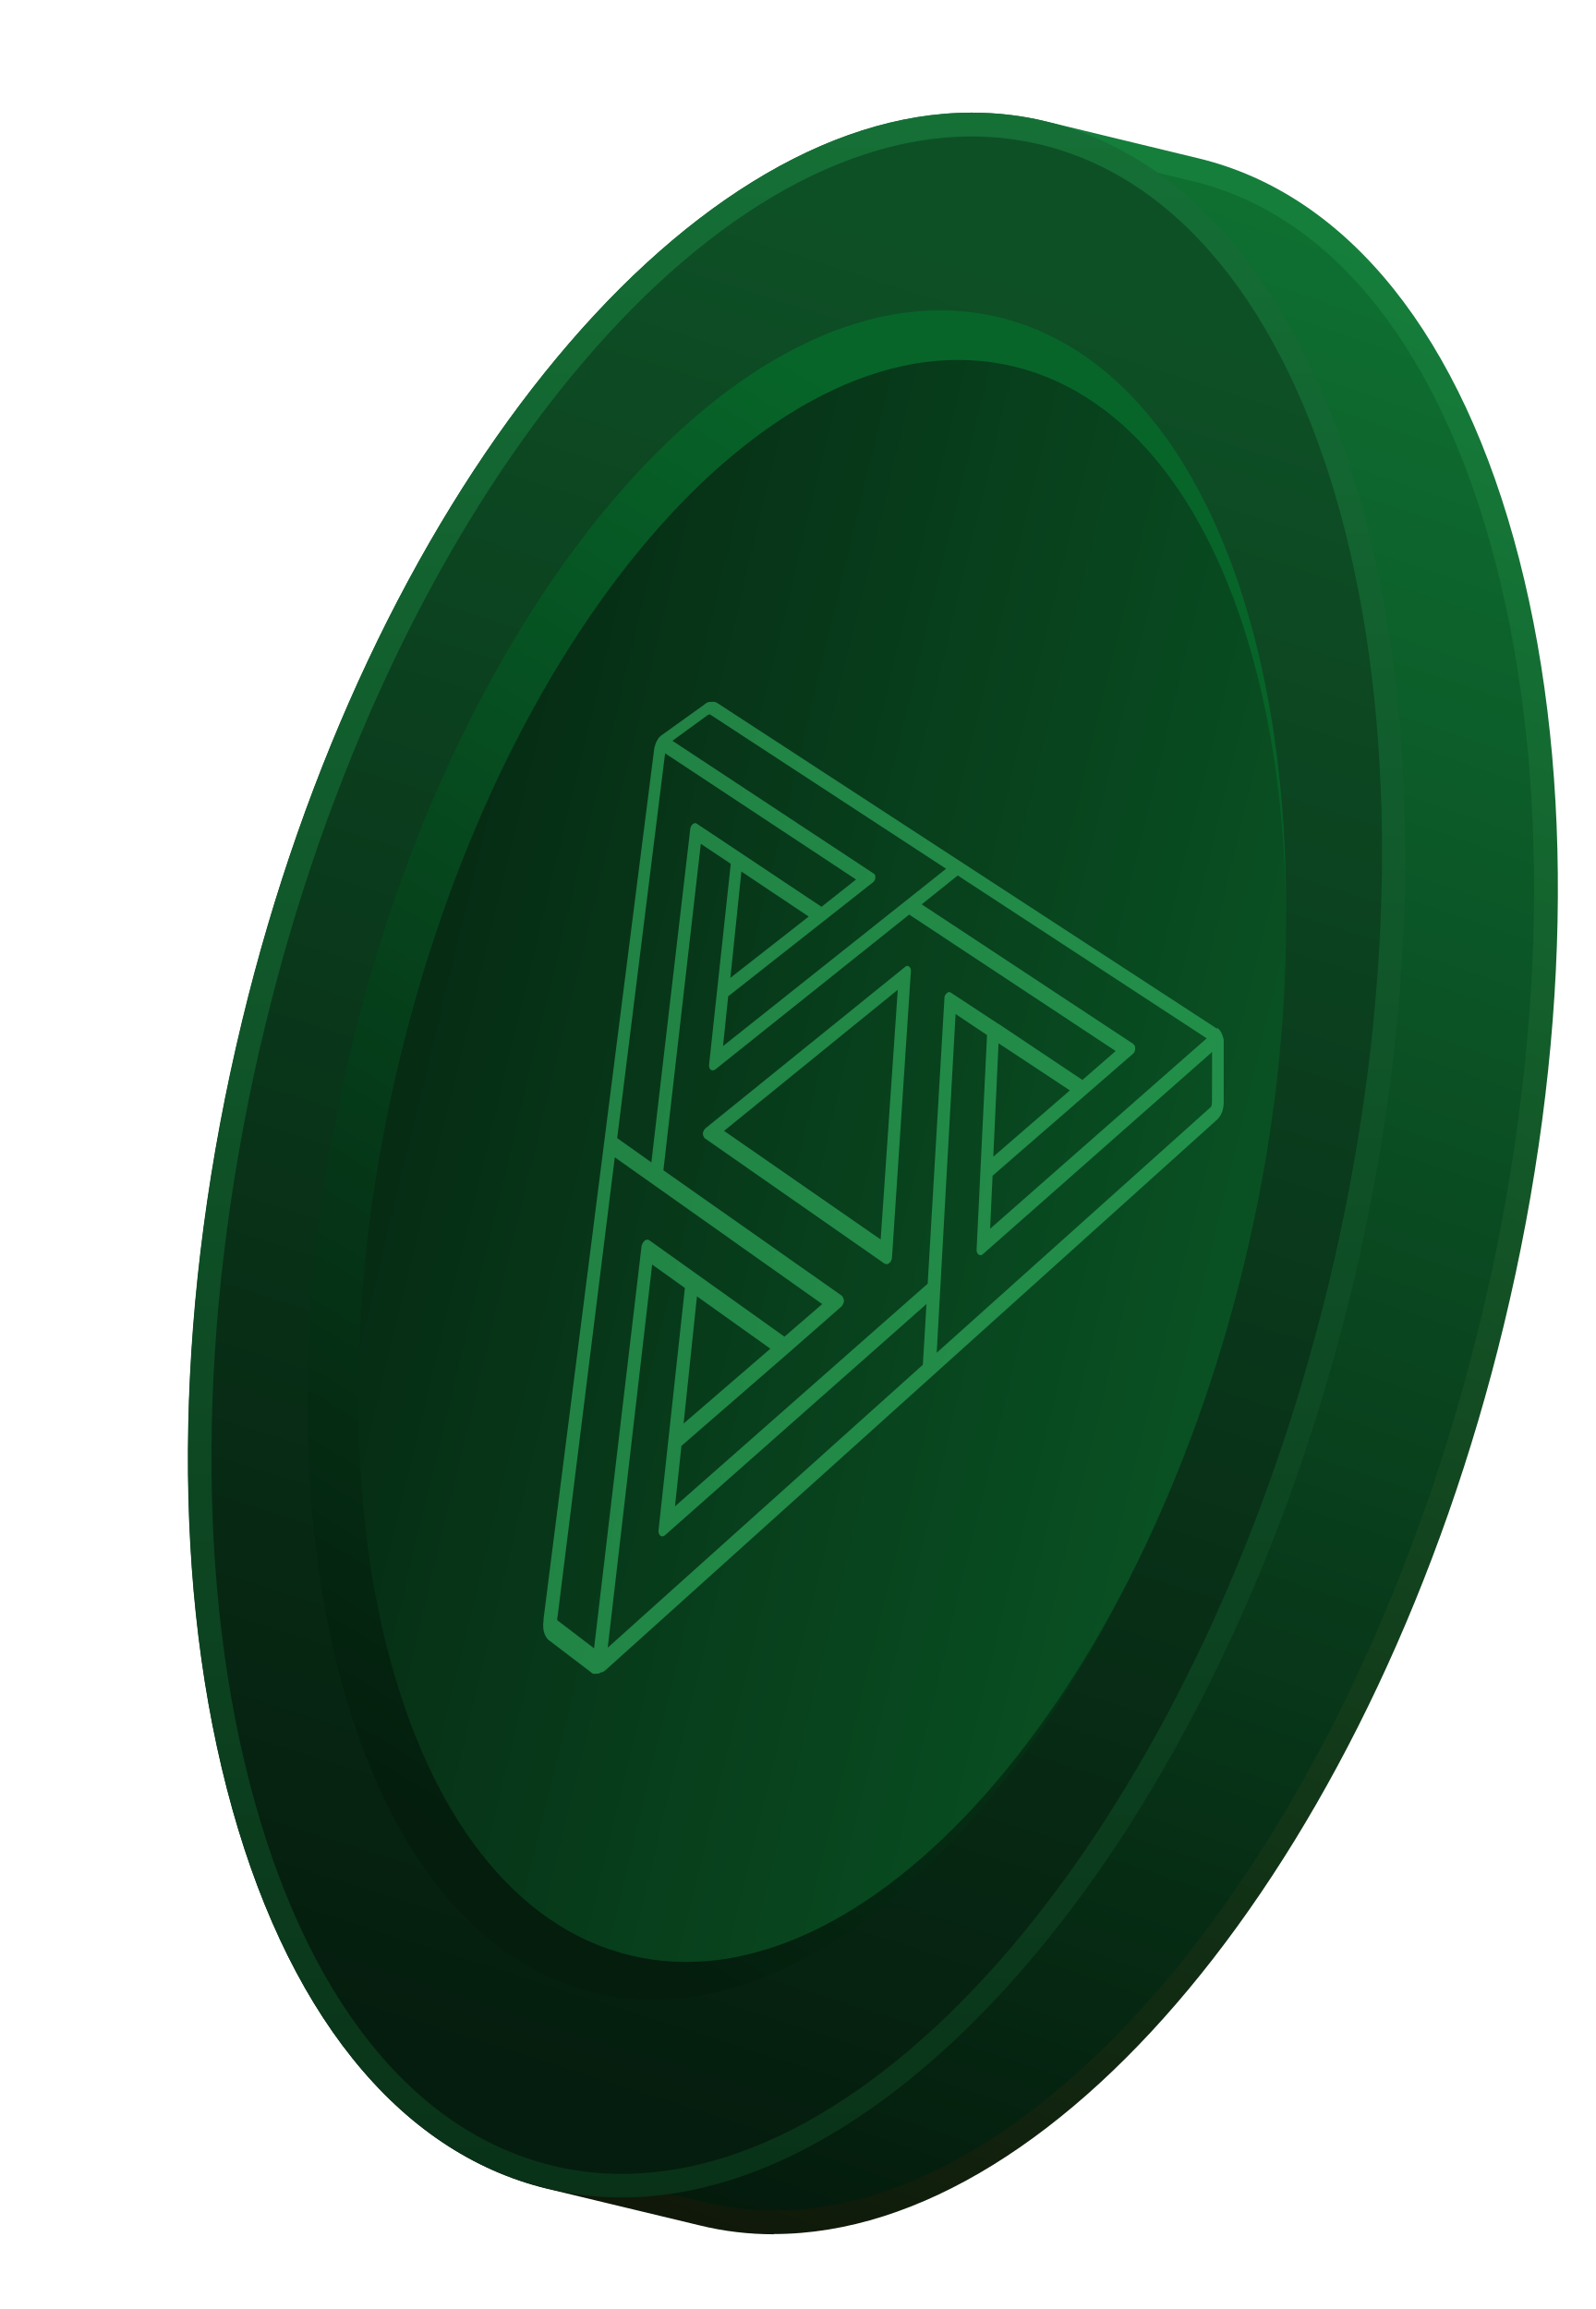
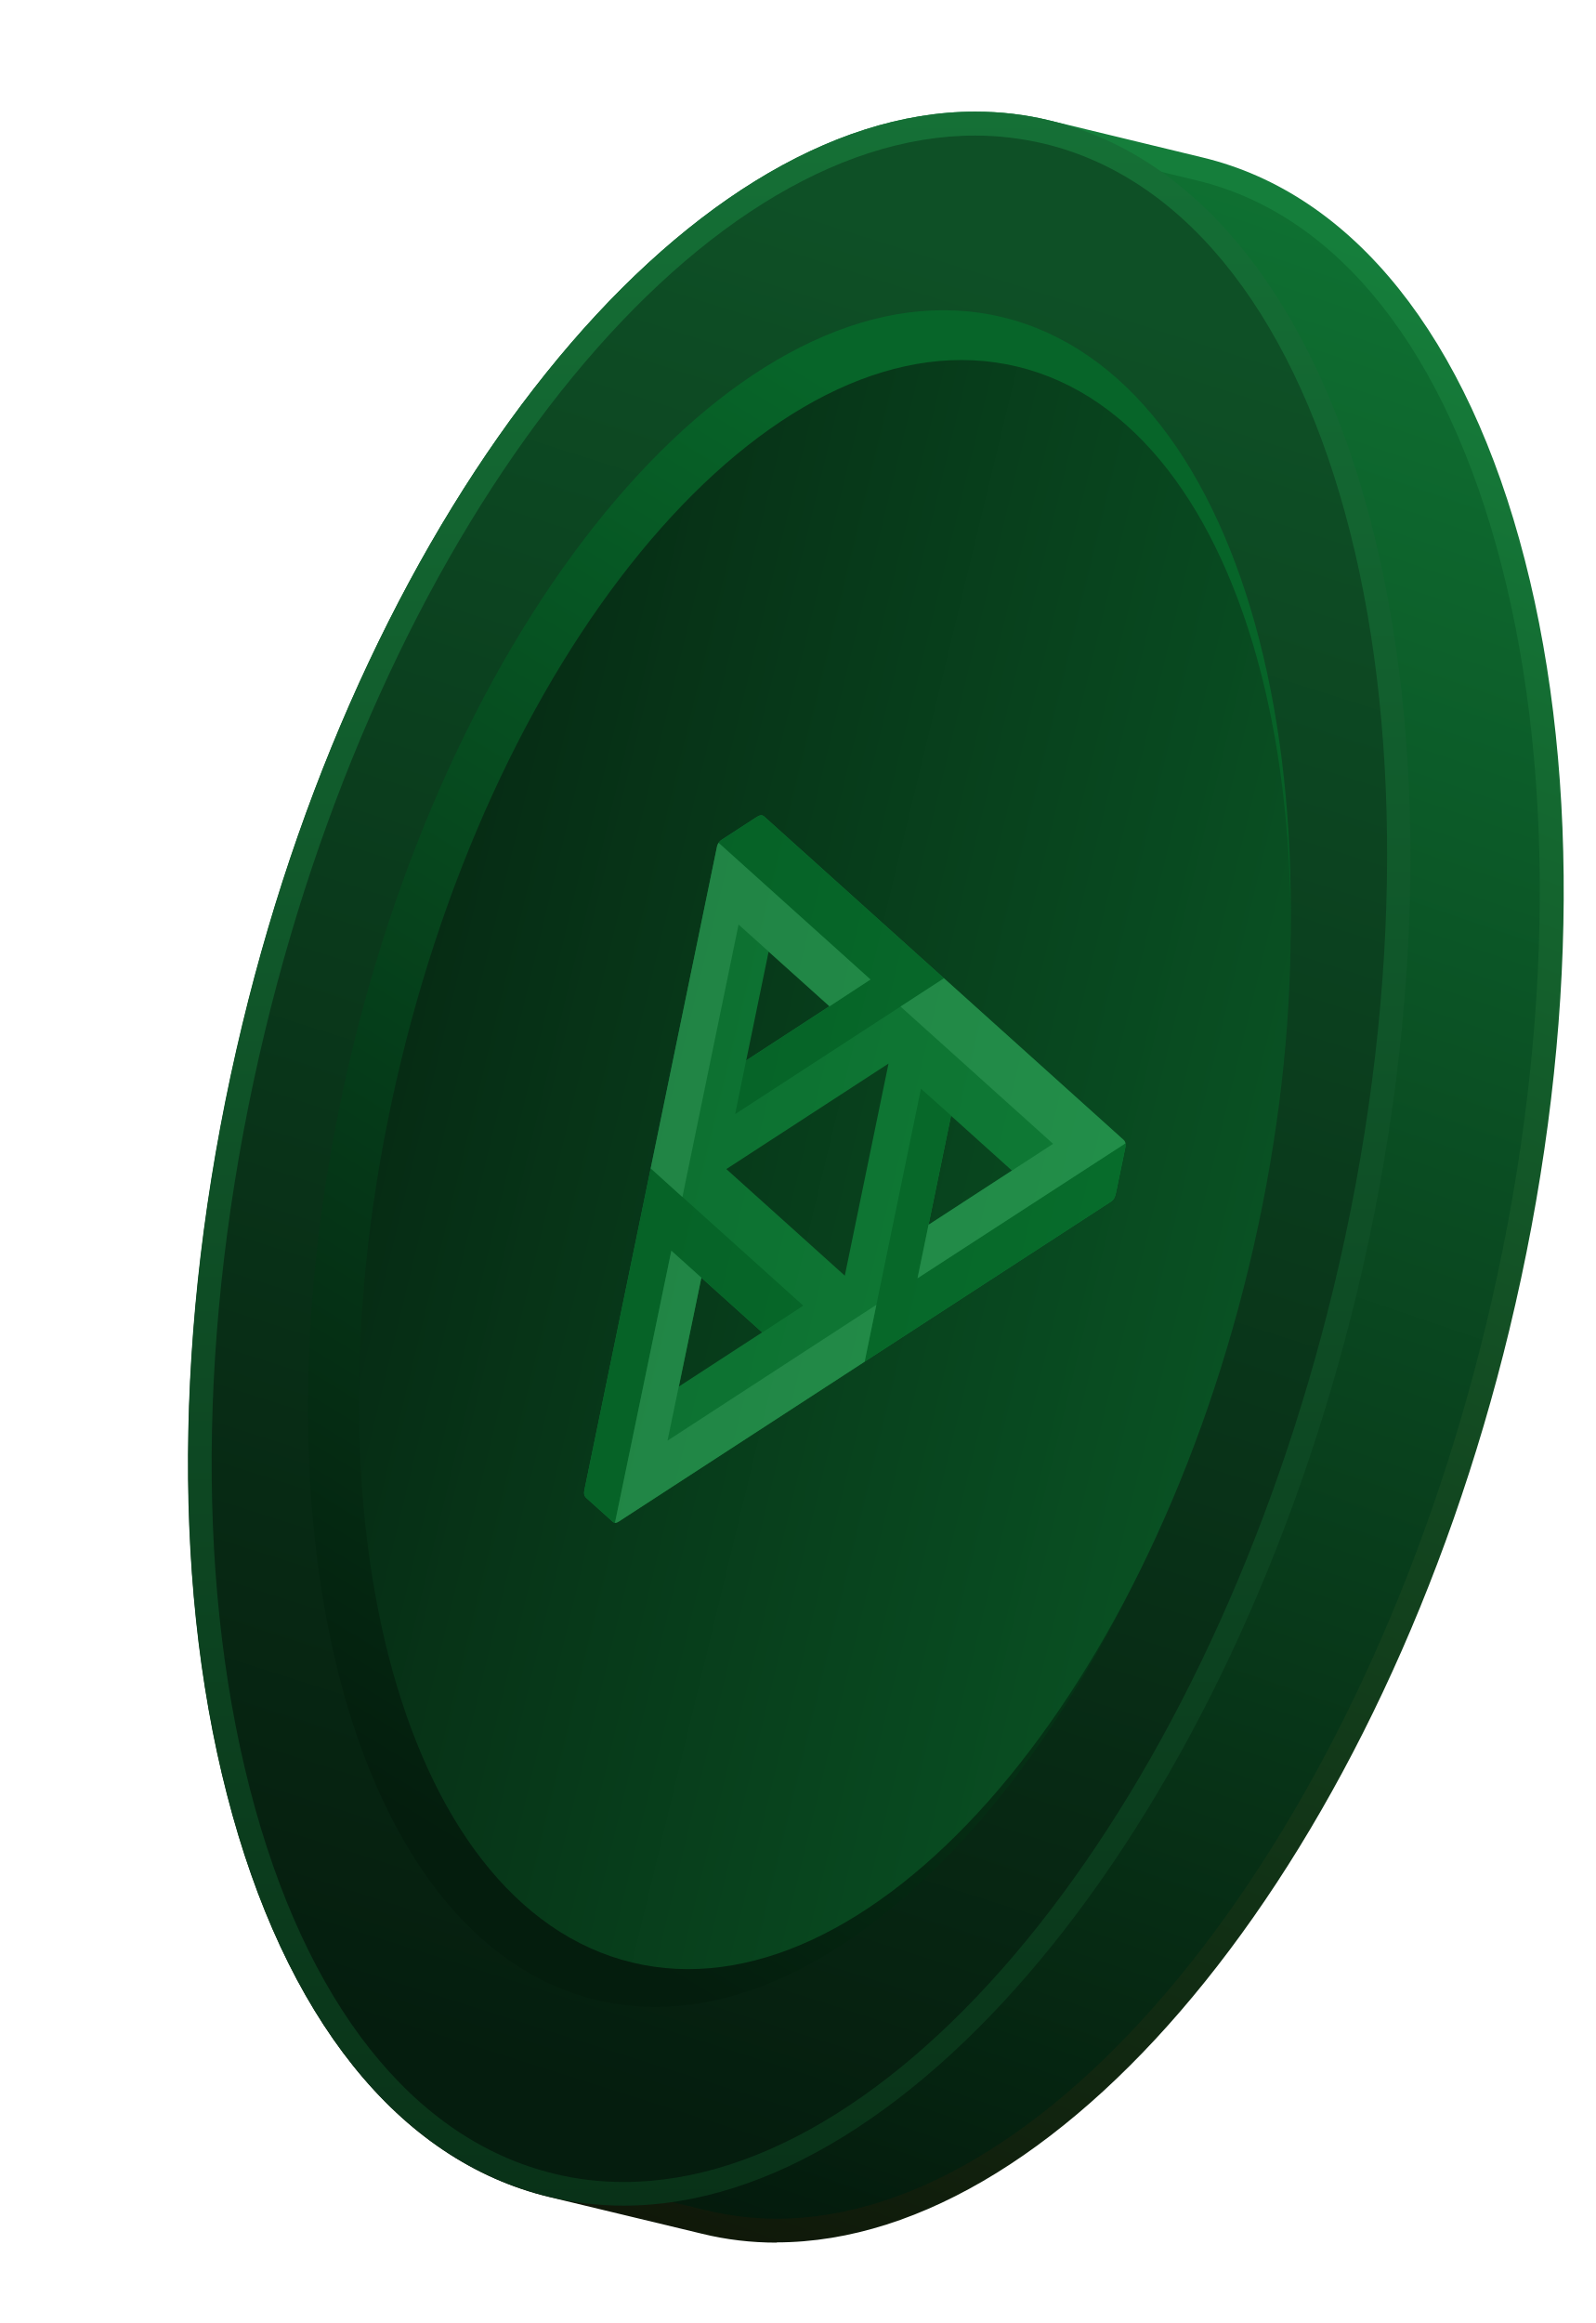
- <svg xmlns="http://www.w3.org/2000/svg" width="170" height="246" viewBox="0 0 170 246" fill="none">
-   <path d="M127.408 18.075C124.664 17.408 113.945 14.819 111.201 14.153C79.225 6.438 41.53 48.934 27.016 109.064C12.502 169.194 26.631 224.198 58.608 231.912C61.352 232.579 72.07 235.168 74.814 235.834C106.791 243.549 144.486 201.053 159 140.923C173.513 80.793 159.384 25.789 127.408 18.075Z" fill="url(#paint0_linear_290_573)" />
-   <path d="M82.481 238.038C79.789 238.038 77.122 237.731 74.532 237.09L58.326 233.194C42.376 229.349 30.247 214.176 24.17 190.519C18.144 167.118 18.733 138.104 25.811 108.808C39.094 53.624 72.532 12 103.534 12C106.227 12 108.894 12.308 111.483 12.948L127.69 16.87C143.64 20.715 155.769 35.888 161.846 59.545C167.872 82.946 167.282 111.96 160.205 141.231C146.871 196.414 113.458 238.013 82.43 238.013L82.481 238.038ZM103.534 14.537C73.66 14.537 41.299 55.316 28.221 109.397C21.246 138.283 20.657 166.861 26.58 189.878C32.427 212.612 43.889 227.119 58.89 230.733L75.096 234.629C77.481 235.193 79.968 235.501 82.456 235.501C112.33 235.501 144.691 194.722 157.743 140.641C164.718 111.755 165.308 83.177 159.384 60.16C153.538 37.426 142.075 22.919 127.074 19.305L110.868 15.383C108.483 14.819 105.996 14.512 103.509 14.512L103.534 14.537Z" fill="url(#paint1_linear_290_573)" />
-   <path d="M142.764 137.015C157.285 76.883 143.143 21.884 111.176 14.171C79.21 6.459 41.524 48.955 27.003 109.087C12.482 169.22 26.624 224.219 58.59 231.931C90.557 239.643 128.243 197.148 142.764 137.015Z" fill="url(#paint2_linear_290_573)" />
-   <path d="M66.249 234.117C63.557 234.117 60.89 233.809 58.3 233.168C42.35 229.324 30.221 214.15 24.144 190.493C18.118 167.092 18.708 138.078 25.785 108.782C39.094 53.624 72.532 12 103.534 12C106.227 12 108.894 12.308 111.483 12.948C144.075 20.817 158.666 76.615 144.024 137.335C130.69 192.518 97.277 234.117 66.249 234.117ZM103.534 14.537C73.66 14.537 41.299 55.316 28.221 109.397C21.246 138.283 20.657 166.861 26.58 189.878C32.427 212.612 43.889 227.119 58.89 230.733C61.275 231.323 63.762 231.605 66.249 231.605C96.123 231.605 128.485 190.826 141.562 136.745C155.897 77.384 142.152 22.97 110.894 15.409C108.509 14.845 106.022 14.537 103.534 14.537Z" fill="url(#paint3_linear_290_573)" />
-   <path d="M132.344 134.502C144.247 85.212 132.647 40.129 106.435 33.805C80.223 27.481 49.325 62.311 37.422 111.601C25.52 160.89 37.12 205.974 63.332 212.298C89.543 218.622 120.442 183.791 132.344 134.502Z" fill="url(#paint4_linear_290_573)" />
-   <path d="M132.573 134.543C143.861 87.799 132.868 45.045 108.019 39.05C83.17 33.055 53.875 66.089 42.587 112.833C31.299 159.576 42.292 202.33 67.142 208.325C91.991 214.32 121.285 181.286 132.573 134.543Z" fill="url(#paint5_linear_290_573)" />
+ <svg xmlns="http://www.w3.org/2000/svg" width="226" height="329" viewBox="0 0 226 329" fill="none">
+   <path d="M170.02 23.922C166.357 23.033 152.045 19.576 148.382 18.686C105.686 8.385 55.356 65.126 35.977 145.412C16.598 225.698 35.463 299.139 78.159 309.44C81.822 310.33 96.134 313.786 99.797 314.676C142.493 324.977 192.823 268.236 212.202 187.95C231.581 107.665 212.716 34.223 170.02 23.922Z" fill="url(#paint0_linear_3028_15249)" />
+   <path d="M110.035 317.618C106.44 317.618 102.879 317.208 99.421 316.352L77.782 311.15C56.486 306.017 40.291 285.757 32.177 254.17C24.131 222.925 24.918 184.185 34.368 145.069C52.104 71.388 96.751 15.811 138.145 15.811C141.74 15.811 145.301 16.222 148.759 17.077L170.398 22.313C191.694 27.447 207.889 47.706 216.003 79.294C224.049 110.539 223.262 149.278 213.812 188.36C196.008 262.041 151.395 317.584 109.967 317.584L110.035 317.618ZM138.145 19.199C98.257 19.199 55.048 73.647 37.587 145.856C28.274 184.425 27.486 222.583 35.395 253.315C43.202 283.67 58.506 303.04 78.536 307.865L100.174 313.067C103.359 313.82 106.68 314.23 110.001 314.23C149.889 314.23 193.098 259.783 210.525 187.573C219.838 149.005 220.625 110.847 212.716 80.115C204.91 49.76 189.605 30.39 169.576 25.564L147.937 20.328C144.753 19.576 141.432 19.165 138.111 19.165L138.145 19.199Z" fill="url(#paint1_linear_3028_15249)" />
+   <path d="M190.523 182.732C209.911 102.443 191.029 29.007 148.347 18.71C105.665 8.413 55.347 65.153 35.958 145.442C16.569 225.732 35.452 299.167 78.134 309.464C120.816 319.761 171.134 263.022 190.523 182.732Z" fill="url(#paint2_linear_3028_15249)" />
+   <path d="M88.36 312.382C84.765 312.382 81.204 311.972 77.746 311.116C56.45 305.983 40.255 285.723 32.14 254.136C24.094 222.891 24.882 184.151 34.332 145.035C52.101 71.388 96.748 15.811 138.143 15.811C141.738 15.811 145.299 16.222 148.757 17.077C192.274 27.584 211.755 102.086 192.205 183.159C174.401 256.839 129.789 312.382 88.36 312.382ZM138.143 19.199C98.255 19.199 55.046 73.647 37.584 145.856C28.271 184.425 27.484 222.583 35.393 253.315C43.199 283.67 58.504 303.04 78.534 307.865C81.718 308.652 85.039 309.029 88.36 309.029C128.248 309.029 171.457 254.581 188.918 182.372C208.058 103.112 189.706 30.458 147.969 20.363C144.785 19.61 141.464 19.199 138.143 19.199Z" fill="url(#paint3_linear_3028_15249)" />
+   <path d="M176.61 179.376C192.503 113.564 177.014 53.368 142.016 44.925C107.017 36.481 65.762 82.987 49.87 148.799C33.977 214.611 49.465 274.806 84.464 283.25C119.462 291.694 160.718 245.188 176.61 179.376Z" fill="url(#paint4_linear_3028_15249)" />
+   <path d="M176.915 179.43C191.987 117.018 177.309 59.933 144.13 51.928C110.951 43.924 71.837 88.03 56.765 150.443C41.693 212.856 56.372 269.94 89.551 277.945C122.729 285.949 161.844 241.843 176.915 179.43Z" fill="url(#paint5_linear_3028_15249)" />
  <g opacity="0.5">
-     <path fill-rule="evenodd" clip-rule="evenodd" d="M129.687 109.496L129.975 109.785C130.172 110.055 130.285 110.407 130.37 110.787L130.37 117.208C130.384 117.875 130.315 118.65 129.668 119.283L64.689 177.779C64.689 177.779 64.549 177.917 64.463 177.974C64.463 177.974 64.406 178.029 64.348 178.058C64.319 178.06 64.262 178.115 64.234 178.143L64.085 178.152C64.085 178.152 63.853 178.27 63.795 178.3C63.736 178.304 63.676 178.308 63.616 178.311L63.587 178.313C63.587 178.313 63.497 178.319 63.467 178.321C63.438 178.323 63.408 178.325 63.378 178.327L63.229 178.337C63.229 178.337 63.225 178.286 63.166 178.29C63.106 178.293 63.075 178.27 63.075 178.27C63.073 178.244 62.979 178.173 62.979 178.173L58.504 174.767L58.379 174.673C57.926 174.163 57.793 173.504 57.913 172.597C57.912 172.571 57.907 172.495 57.907 172.495L69.713 79.666L69.762 79.508C69.813 79.377 69.838 79.298 69.861 79.194C69.86 79.168 69.941 79.034 69.939 79.009C69.966 78.956 70.045 78.796 70.182 78.608L70.351 78.443L70.407 78.388L70.522 78.303L74.897 75.166C74.897 75.166 74.955 75.136 74.984 75.109C75.041 75.079 75.096 74.999 75.182 74.942C75.296 74.857 75.442 74.796 75.561 74.789L75.919 74.765C76.098 74.754 76.282 74.819 76.375 74.864L76.438 74.911L129.663 109.6L129.667 109.651L129.687 109.496ZM105.459 130.935L128.563 110.623L102.039 93.272L98.198 96.349L120.727 111.212C120.727 111.212 120.888 111.381 120.924 111.482C120.927 111.533 120.932 111.609 120.937 111.686C120.948 111.84 120.896 111.971 120.845 112.103C120.819 112.156 120.762 112.211 120.706 112.266L105.747 125.265L105.487 130.907L105.459 130.935ZM106.381 111.148L105.824 123.231L113.985 116.173L106.381 111.148ZM75.299 76.27L75.241 76.299L71.64 78.923L93.073 93.062C93.073 93.062 93.199 93.156 93.234 93.231C93.239 93.308 93.276 93.408 93.252 93.513C93.266 93.717 93.129 93.906 92.986 94.018L77.581 106.147L77.03 111.449L100.795 92.557L75.648 76.118L75.529 76.126C75.529 76.126 75.383 76.187 75.269 76.272L75.299 76.27ZM78.988 92.853L77.812 104.18L86.158 97.65L78.988 92.853ZM91.199 93.698L70.859 80.259L65.754 121.253L69.397 123.84L73.541 88.303C73.557 88.096 73.666 87.935 73.807 87.797C73.949 87.685 74.127 87.648 74.254 87.768L87.527 96.61L91.171 93.726L91.199 93.698ZM68.655 132.185C68.827 132.071 69.004 132.034 69.16 132.126L83.575 142.408L87.599 138.935L65.499 123.298L59.412 172.165C59.32 172.582 59.353 172.631 59.509 172.724L63.29 175.61L68.339 132.848C68.354 132.615 68.488 132.376 68.656 132.21L68.655 132.185ZM72.832 151.664L82.072 143.688L74.252 138.112L72.832 151.664ZM64.781 175.513L98.321 145.4L98.706 138.928L70.884 163.53C70.715 163.695 70.537 163.732 70.35 163.616C70.223 163.496 70.118 163.271 70.161 163.012L72.966 137.22L69.48 134.725L64.751 175.515L64.781 175.513ZM100.618 106.336C100.604 106.132 100.74 105.917 100.882 105.805C101.023 105.668 101.202 105.656 101.33 105.776L106.272 109.023L106.397 109.092L115.32 115.059L118.861 111.976L96.862 97.438L76.205 113.943C76.062 114.055 75.854 114.068 75.728 113.974C75.602 113.879 75.531 113.704 75.544 113.446L77.856 92.028L74.663 89.899L70.679 124.681L89.697 138.053C89.697 138.053 89.926 138.346 89.913 138.604C89.919 138.706 89.868 138.838 89.815 138.944C89.762 139.05 89.681 139.184 89.595 139.241L83.705 144.403L72.599 154.042L71.912 160.483L98.834 136.762L100.619 106.362L100.618 106.336ZM129.037 117.886C129.037 117.886 129.118 117.752 129.123 117.367L129.137 112.075L104.735 133.602C104.595 133.74 104.418 133.777 104.26 133.659C104.136 133.59 104.031 133.365 104.046 133.133L105.157 110.278L101.806 108.031L99.794 144.122L129.067 117.884L129.037 117.886ZM96.418 103.015C96.559 102.877 96.738 102.865 96.866 102.986C96.992 103.08 97.063 103.255 97.047 103.462L95.03 133.98C95.015 134.212 94.911 134.45 94.739 134.564C94.654 134.646 94.566 134.678 94.477 134.684C94.387 134.689 94.233 134.622 94.233 134.622L75.066 121.26C75.066 121.26 74.868 120.965 74.886 120.784L74.882 120.733C74.927 120.499 75.034 120.312 75.205 120.172L96.39 103.042L96.418 103.015ZM95.678 105.426L77.141 120.483L93.826 132.055L95.648 105.428L95.678 105.426Z" fill="#3BD171" />
+     <path d="M159.161 161.438L108.228 115.616C107.919 115.371 107.619 115.423 107.078 115.789L107.095 115.773L102.131 119.001C101.798 119.256 101.641 119.643 101.587 119.822L82.812 210.904L82.82 210.879C82.68 211.495 82.727 211.828 83.037 212.137L86.83 215.55C87.116 215.734 87.297 215.708 87.655 215.484L157.397 170.173C157.777 169.905 157.96 169.562 158.098 168.901L159.432 162.426C159.461 162.231 159.467 161.685 159.161 161.438ZM134.721 158.022L143.352 165.787L131.536 173.47L134.721 158.022ZM99.353 180.957L107.967 188.701L96.177 196.368L99.353 180.957ZM117.488 142.518L105.704 150.19L108.882 134.776L117.488 142.518ZM102.89 165.572L125.868 150.629L119.675 180.672L102.89 165.572Z" fill="#14AA4A" />
+     <path d="M113.789 184.915L107.986 188.718L95.103 177.135L87.115 215.658C86.997 215.661 86.936 215.619 86.83 215.55L83.037 212.137C82.727 211.829 82.679 211.496 82.82 210.879L82.811 210.904L92.177 165.472L113.789 184.915ZM159.402 161.937L129.975 181.038L134.726 157.997L130.463 154.191L122.487 192.844L157.397 170.173C157.777 169.905 157.96 169.562 158.098 168.901L159.433 162.426C159.464 162.213 159.439 162.09 159.402 161.937ZM108.228 115.616C107.919 115.371 107.619 115.423 107.078 115.789L107.095 115.773L102.131 119.001C101.993 119.11 101.881 119.227 101.792 119.365L123.312 138.725L105.691 150.198L104.137 157.792L133.724 138.553L108.228 115.616Z" fill="#058D36" />
+     <path d="M159.434 161.927L129.975 181.037L131.536 173.47L149.18 161.996L127.567 142.554L133.721 138.552L159.16 161.438C159.31 161.584 159.398 161.74 159.434 161.927ZM101.792 119.364C101.708 119.494 101.641 119.642 101.587 119.821L92.177 165.471L96.669 169.533L104.624 130.943L117.522 142.518L123.312 138.724L101.792 119.364ZM94.56 204.035L99.353 180.956L95.102 177.134L87.112 215.69C87.256 215.687 87.417 215.63 87.611 215.521L122.489 192.842L124.147 184.795L94.56 204.035Z" fill="#3BD171" />
  </g>
  <defs>
-     <linearGradient id="paint0_linear_290_573" x1="75.786" y1="236.738" x2="150.731" y2="17.648" gradientUnits="userSpaceOnUse">
+     <linearGradient id="paint0_linear_3028_15249" x1="101.095" y1="315.884" x2="201.162" y2="23.352" gradientUnits="userSpaceOnUse">
      <stop stop-color="#041A0C" />
      <stop offset="1" stop-color="#0F7333" />
    </linearGradient>
-     <linearGradient id="paint1_linear_290_573" x1="148.176" y1="27.868" x2="65.566" y2="244.186" gradientUnits="userSpaceOnUse">
+     <linearGradient id="paint1_linear_3028_15249" x1="197.751" y1="36.998" x2="87.45" y2="325.828" gradientUnits="userSpaceOnUse">
      <stop stop-color="#157E3B" />
      <stop offset="1" stop-color="#101407" />
    </linearGradient>
-     <linearGradient id="paint2_linear_290_573" x1="127.737" y1="34.681" x2="67.229" y2="224.586" gradientUnits="userSpaceOnUse">
+     <linearGradient id="paint2_linear_3028_15249" x1="170.458" y1="46.094" x2="89.668" y2="299.656" gradientUnits="userSpaceOnUse">
      <stop stop-color="#0E5026" />
      <stop offset="1" stop-color="#051D0E" />
    </linearGradient>
-     <linearGradient id="paint3_linear_290_573" x1="84.865" y1="12" x2="84.865" y2="234.117" gradientUnits="userSpaceOnUse">
+     <linearGradient id="paint3_linear_3028_15249" x1="113.216" y1="15.811" x2="113.216" y2="312.382" gradientUnits="userSpaceOnUse">
      <stop stop-color="#157036" />
      <stop offset="1" stop-color="#093218" />
    </linearGradient>
-     <linearGradient id="paint4_linear_290_573" x1="137.105" y1="70.45" x2="57.022" y2="201.587" gradientUnits="userSpaceOnUse">
+     <linearGradient id="paint4_linear_3028_15249" x1="182.966" y1="93.854" x2="76.039" y2="268.949" gradientUnits="userSpaceOnUse">
      <stop stop-color="#076529" />
      <stop offset="1" stop-color="#041D0D" />
    </linearGradient>
-     <linearGradient id="paint5_linear_290_573" x1="42.587" y1="112.833" x2="132.569" y2="134.562" gradientUnits="userSpaceOnUse">
+     <linearGradient id="paint5_linear_3028_15249" x1="56.765" y1="150.443" x2="176.909" y2="179.456" gradientUnits="userSpaceOnUse">
      <stop stop-color="#062C14" />
      <stop offset="1" stop-color="#095123" />
    </linearGradient>
  </defs>
</svg>
